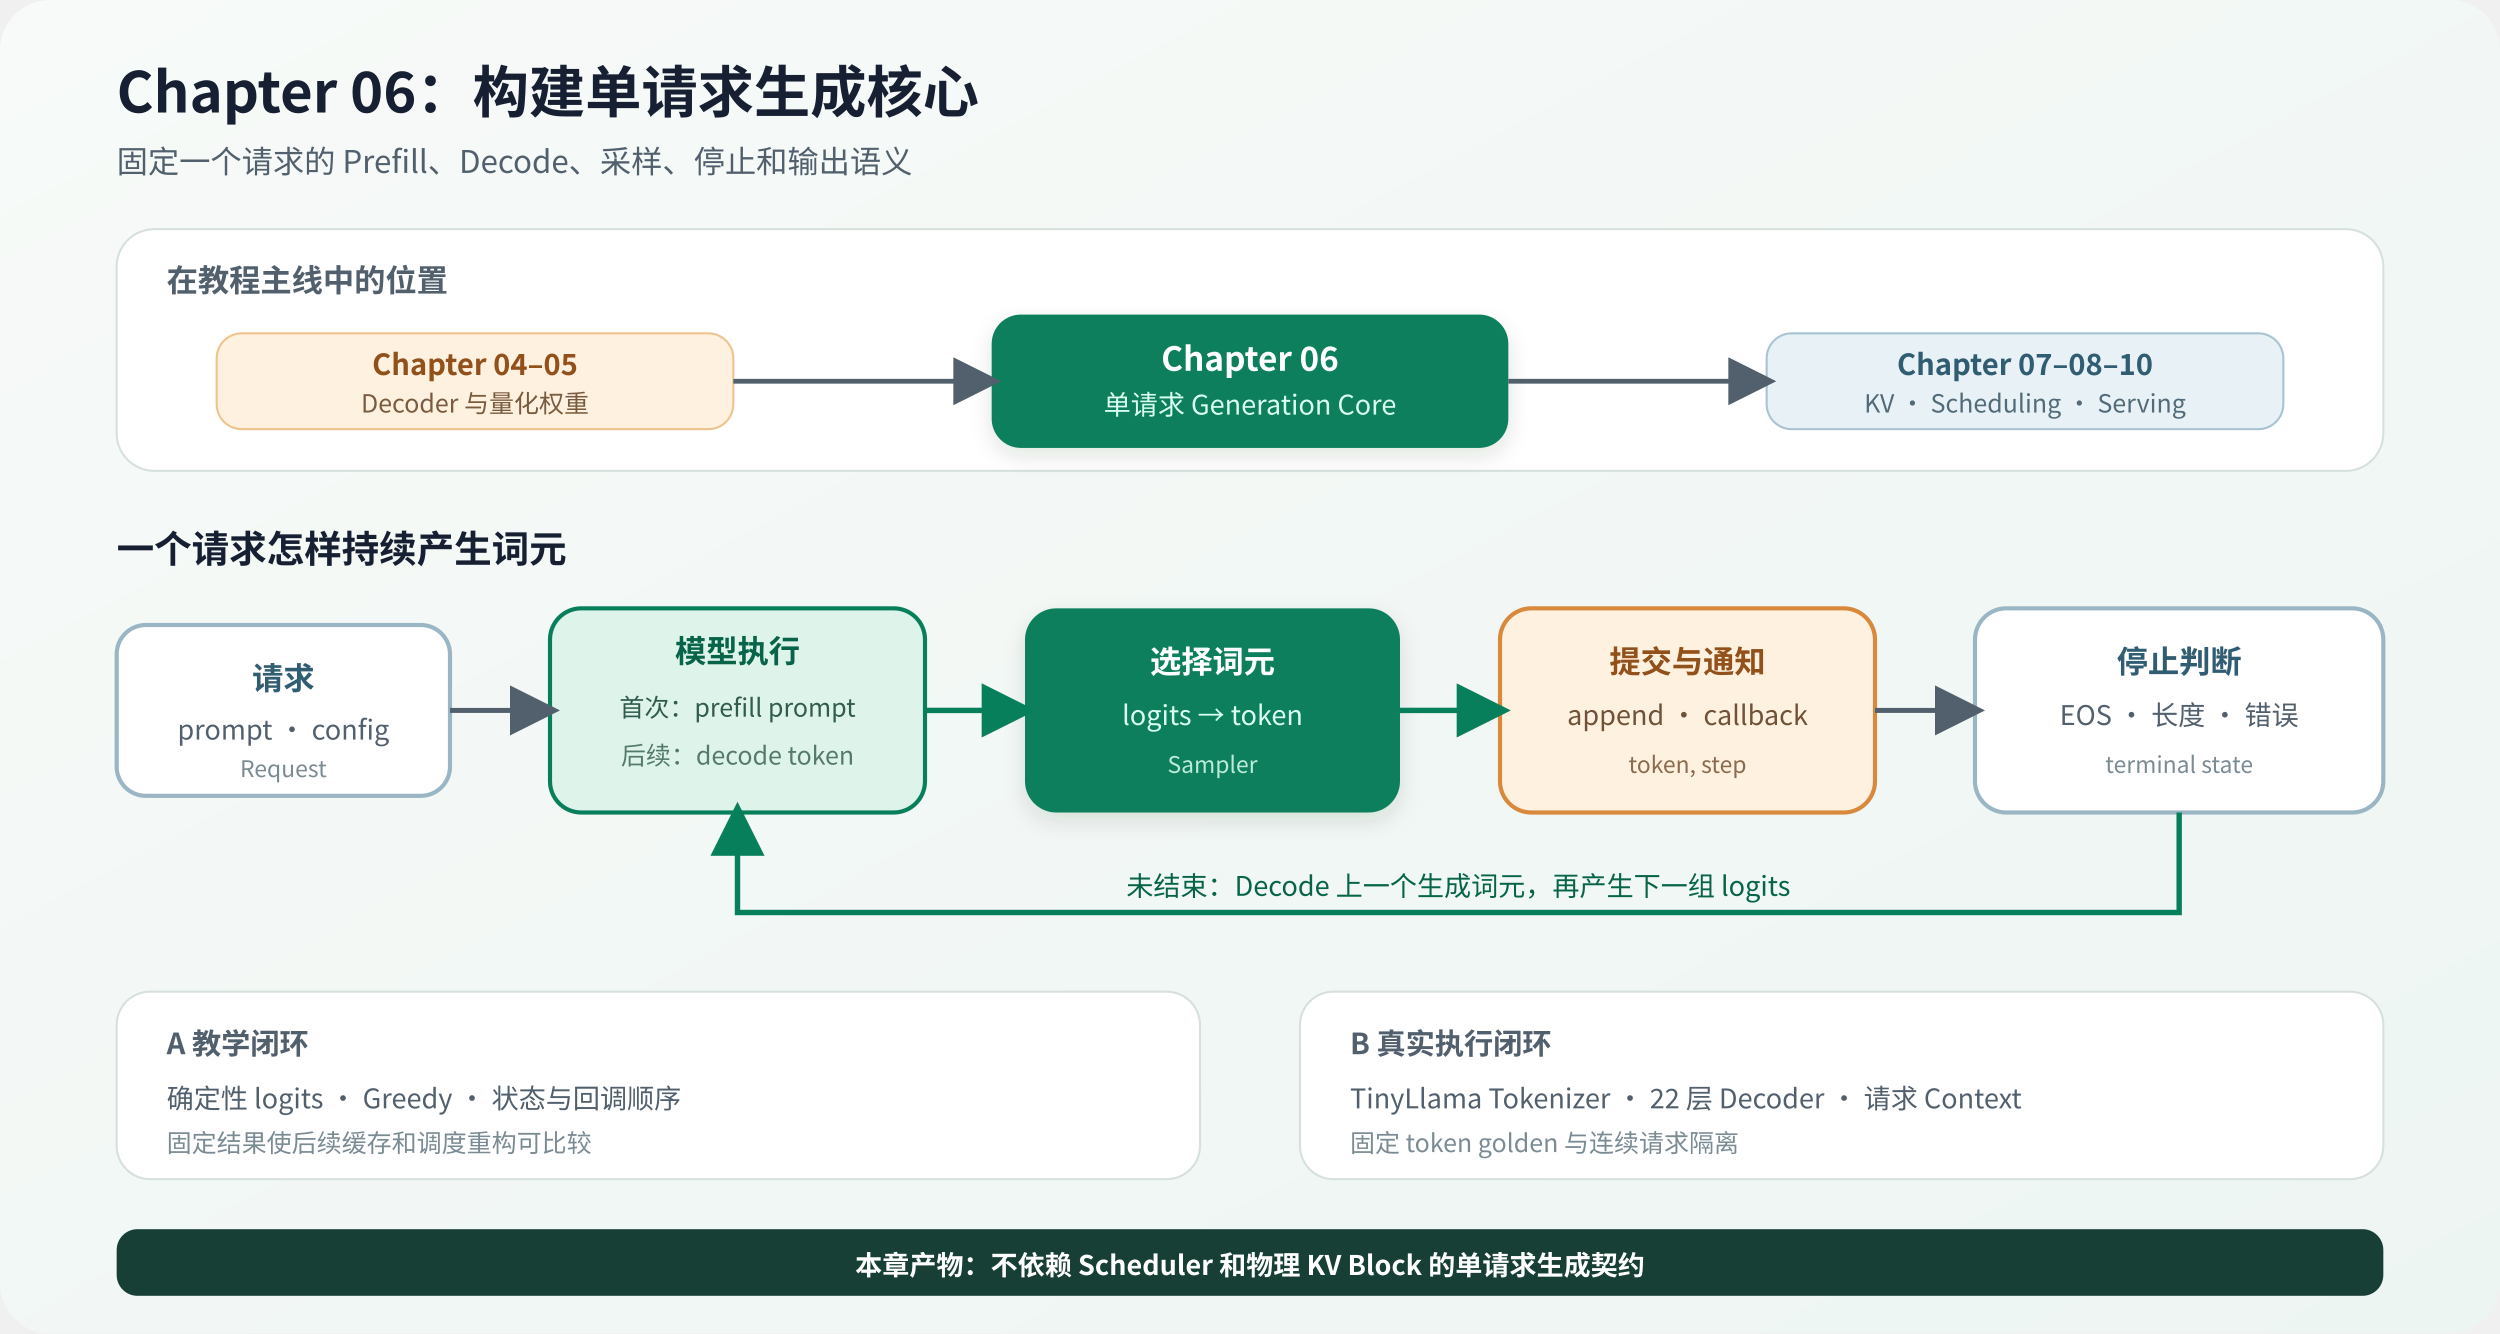
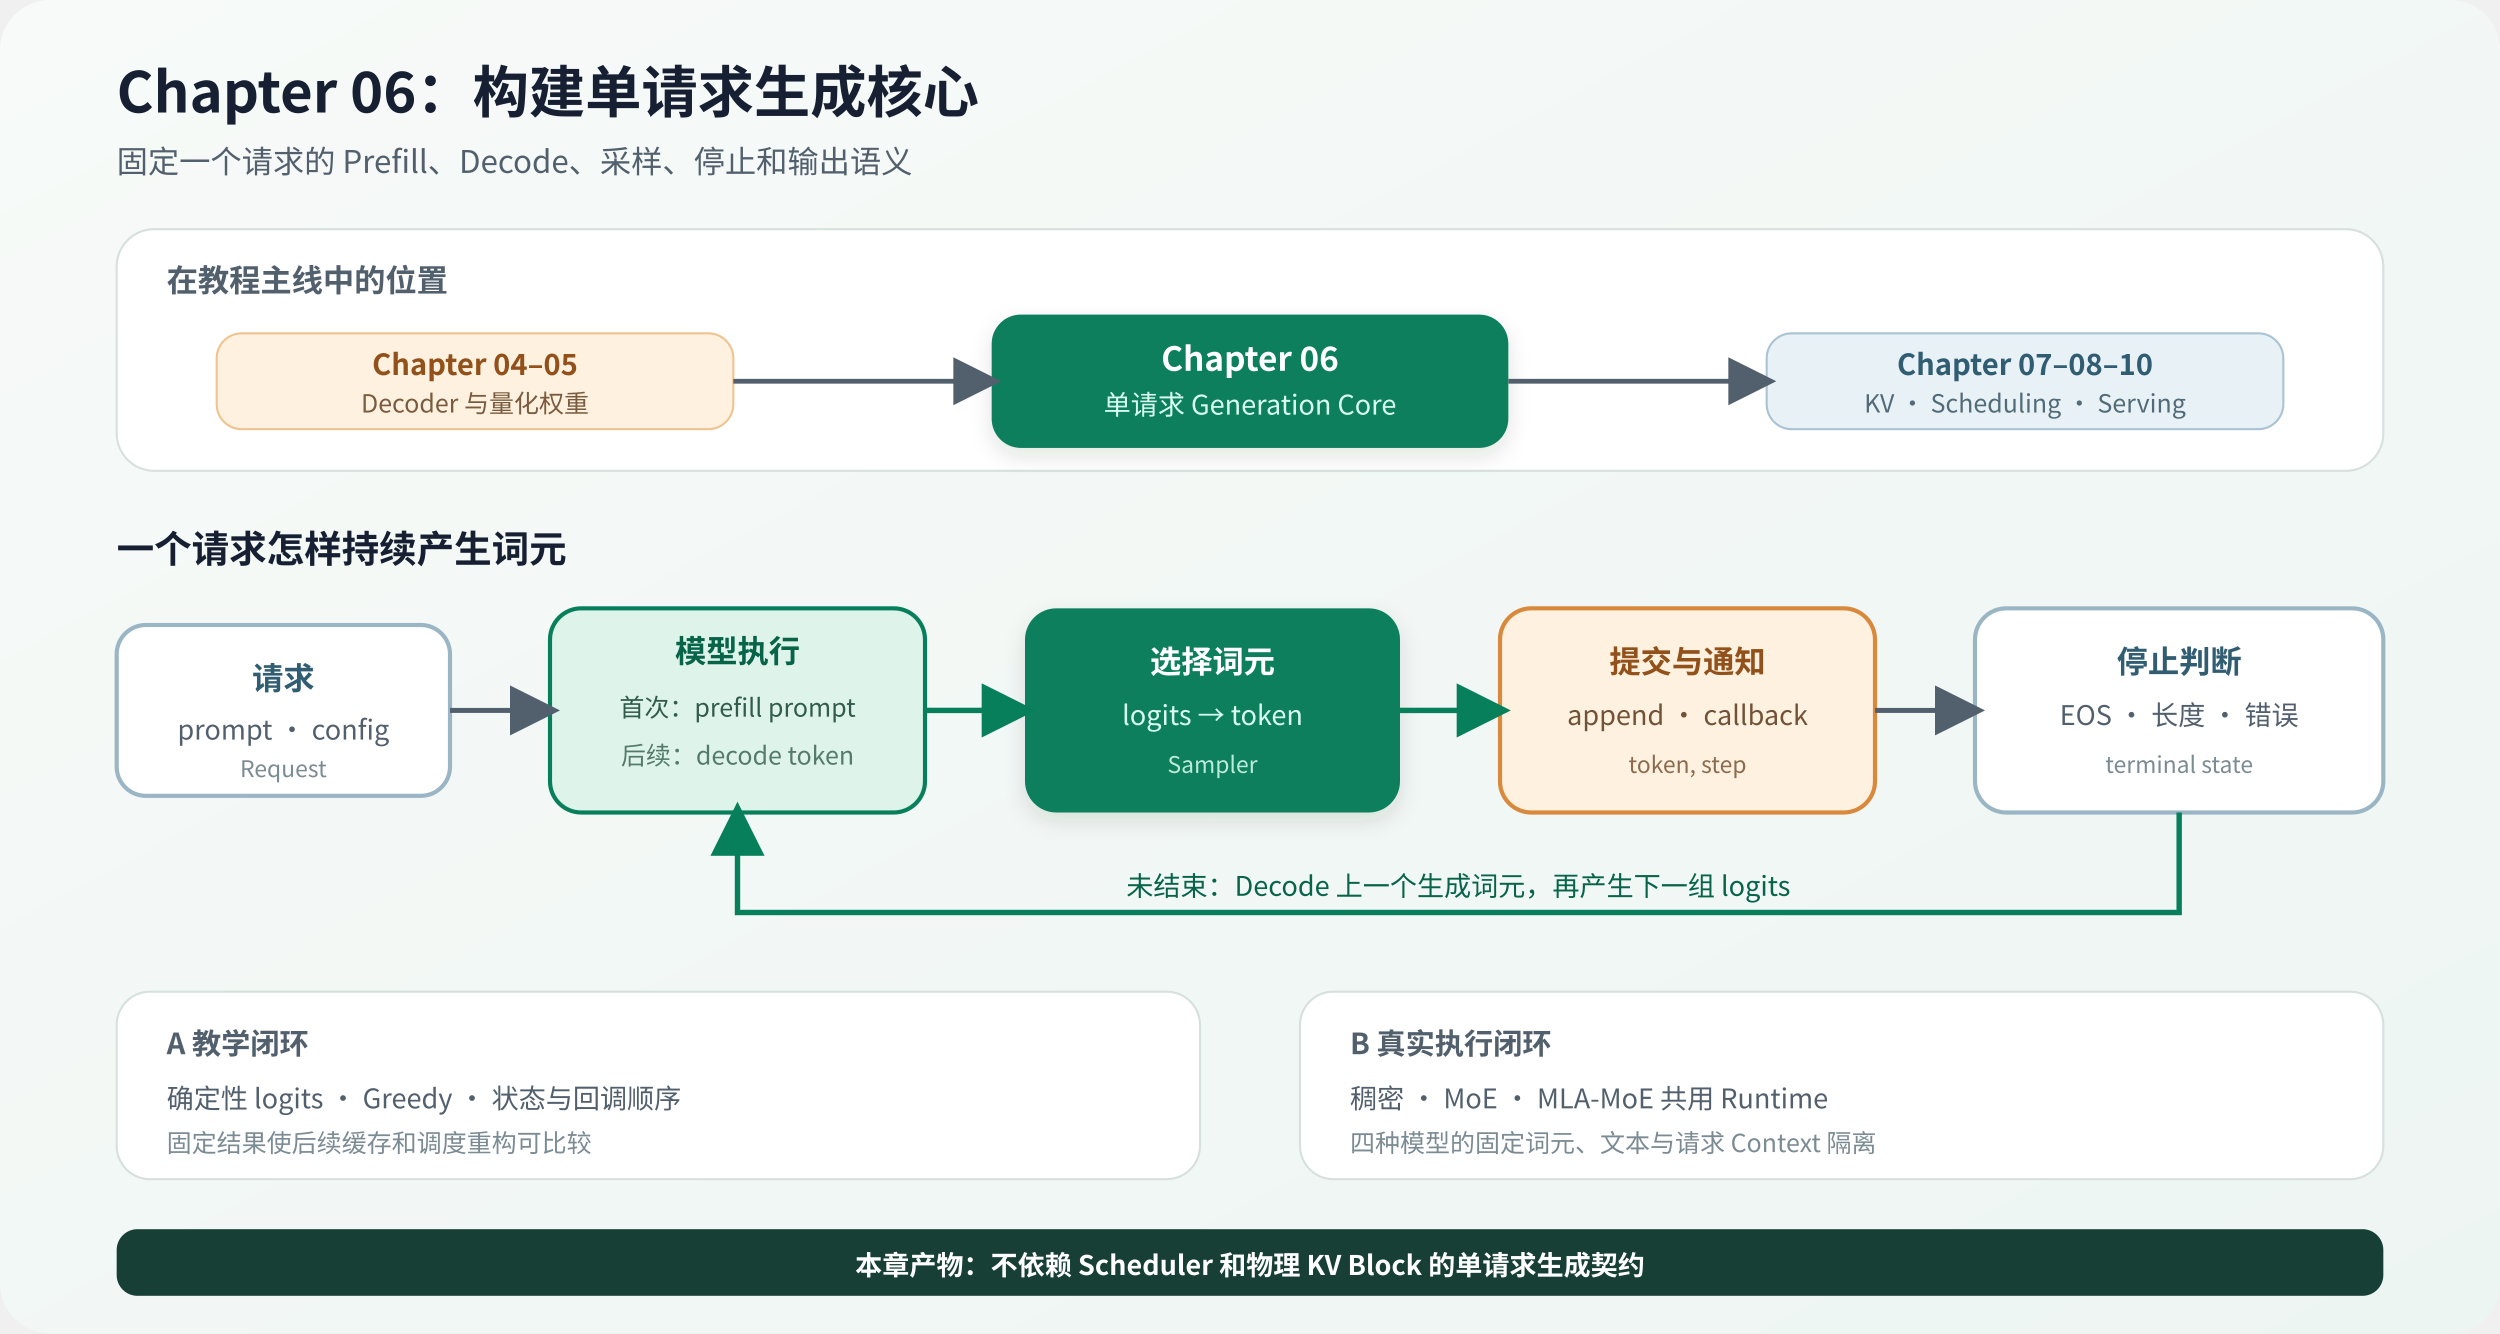
<svg xmlns="http://www.w3.org/2000/svg" viewBox="0 0 1200 640" role="img" aria-labelledby="title desc">
  <defs>
    <style>text { font-family: "Noto Sans CJK SC", "Droid Sans Fallback", sans-serif; }</style>
    <linearGradient id="bg" x1="0" y1="0" x2="1" y2="1">
      <stop offset="0" stop-color="#f7faf8" />
      <stop offset="1" stop-color="#edf5f2" />
    </linearGradient>
    <marker id="arrow" markerWidth="10" markerHeight="10" refX="8" refY="5" orient="auto">
      <path d="M0 0 L10 5 L0 10 Z" fill="#52606d" />
    </marker>
    <marker id="arrow-main" markerWidth="10" markerHeight="10" refX="8" refY="5" orient="auto">
      <path d="M0 0 L10 5 L0 10 Z" fill="#087f5b" />
    </marker>
    <filter id="shadow" x="-12%" y="-12%" width="124%" height="132%">
      <feDropShadow dx="0" dy="4" stdDeviation="5" flood-color="#102a24" flood-opacity="0.12" />
    </filter>
  </defs>
  <rect width="1200" height="640" rx="24" fill="url(#bg)" />
  <text x="56" y="54" font-size="27" font-weight="700" fill="#172033">Chapter 06：构建单请求生成核心</text>
  <text x="56" y="83" font-size="15" fill="#52606d">固定一个请求的 Prefill、Decode、采样、停止和输出语义</text>
  <rect x="56" y="110" width="1088" height="116" rx="18" fill="#ffffff" stroke="#d6e0dc" />
  <text x="80" y="140" font-size="15" font-weight="700" fill="#52606d">在教程主线中的位置</text>
  <g text-anchor="middle">
    <rect x="104" y="160" width="248" height="46" rx="12" fill="#fff1df" stroke="#efc38e" />
    <text x="228" y="180" font-size="14" font-weight="700" fill="#92511b">Chapter 04–05</text>
    <text x="228" y="198" font-size="12" fill="#7b5b3f">Decoder 与量化权重</text>
    <rect x="476" y="151" width="248" height="64" rx="14" fill="#087f5b" filter="url(#shadow)" />
    <text x="600" y="178" font-size="16" font-weight="700" fill="#ffffff">Chapter 06</text>
    <text x="600" y="199" font-size="13" fill="#d9fff1">单请求 Generation Core</text>
    <rect x="848" y="160" width="248" height="46" rx="12" fill="#e8f1f6" stroke="#a9c3d2" />
    <text x="972" y="180" font-size="14" font-weight="700" fill="#315d72">Chapter 07–08–10</text>
    <text x="972" y="198" font-size="12" fill="#526b78">KV · Scheduling · Serving</text>
  </g>
  <path d="M352 183 H476" fill="none" stroke="#52606d" stroke-width="2.3" marker-end="url(#arrow)" />
  <path d="M724 183 H848" fill="none" stroke="#52606d" stroke-width="2.3" marker-end="url(#arrow)" />
  <text x="56" y="270" font-size="18" font-weight="700" fill="#172033">一个请求怎样持续产生词元</text>
  <g text-anchor="middle">
    <rect x="56" y="300" width="160" height="82" rx="14" fill="#ffffff" stroke="#9ab6c4" stroke-width="2" />
    <text x="136" y="331" font-size="15" font-weight="700" fill="#315d72">请求</text>
    <text x="136" y="355" font-size="13" fill="#52606d">prompt · config</text>
    <text x="136" y="373" font-size="11" fill="#7b8b93">Request</text>
    <rect x="264" y="292" width="180" height="98" rx="15" fill="#def4eb" stroke="#087f5b" stroke-width="2" />
    <text x="354" y="318" font-size="15" font-weight="700" fill="#076449">模型执行</text>
    <text x="354" y="344" font-size="12" fill="#315b4d">首次：prefill prompt</text>
    <text x="354" y="367" font-size="12" fill="#557a6c">后续：decode token</text>
    <rect x="492" y="292" width="180" height="98" rx="15" fill="#087f5b" filter="url(#shadow)" />
    <text x="582" y="323" font-size="15" font-weight="700" fill="#ffffff">选择词元</text>
    <text x="582" y="348" font-size="13" fill="#d9fff1">logits → token</text>
    <text x="582" y="371" font-size="11" fill="#bcebd9">Sampler</text>
    <rect x="720" y="292" width="180" height="98" rx="15" fill="#fff1df" stroke="#d8893b" stroke-width="2" />
    <text x="810" y="323" font-size="15" font-weight="700" fill="#92511b">提交与通知</text>
    <text x="810" y="348" font-size="13" fill="#715238">append · callback</text>
    <text x="810" y="371" font-size="11" fill="#8b6b50">token, step</text>
    <rect x="948" y="292" width="196" height="98" rx="15" fill="#ffffff" stroke="#9ab6c4" stroke-width="2" />
    <text x="1046" y="323" font-size="15" font-weight="700" fill="#315d72">停止判断</text>
    <text x="1046" y="348" font-size="13" fill="#52606d">EOS · 长度 · 错误</text>
    <text x="1046" y="371" font-size="11" fill="#7b8b93">terminal state</text>
  </g>
  <path d="M216 341 H264" fill="none" stroke="#52606d" stroke-width="2.4" marker-end="url(#arrow)" />
  <path d="M444 341 H492" fill="none" stroke="#087f5b" stroke-width="2.6" marker-end="url(#arrow-main)" />
  <path d="M672 341 H720" fill="none" stroke="#087f5b" stroke-width="2.6" marker-end="url(#arrow-main)" />
  <path d="M900 341 H948" fill="none" stroke="#52606d" stroke-width="2.4" marker-end="url(#arrow)" />
  <path d="M1046 390 V438 H354 V390" fill="none" stroke="#087f5b" stroke-width="2.6" marker-end="url(#arrow-main)" />
  <text x="700" y="430" font-size="13" text-anchor="middle" fill="#076449">未结束：Decode 上一个生成词元，再产生下一组 logits</text>
  <rect x="56" y="476" width="520" height="90" rx="16" fill="#ffffff" stroke="#d6e0dc" />
  <text x="80" y="506" font-size="14" font-weight="700" fill="#52606d">A 教学闭环</text>
  <text x="80" y="532" font-size="13" fill="#52606d">确定性 logits · Greedy · 状态与回调顺序</text>
  <text x="80" y="553" font-size="12" fill="#7b8b93">固定结果使后续缓存和调度重构可比较</text>
  <rect x="624" y="476" width="520" height="90" rx="16" fill="#ffffff" stroke="#d6e0dc" />
  <text x="648" y="506" font-size="14" font-weight="700" fill="#52606d">B 真实执行闭环</text>
-   <text x="648" y="532" font-size="13" fill="#52606d">TinyLlama Tokenizer · 22 层 Decoder · 请求 Context</text>
-   <text x="648" y="553" font-size="12" fill="#7b8b93">固定 token golden 与连续请求隔离</text>
+   <text x="648" y="532" font-size="13" fill="#52606d">稠密 · MoE · MLA-MoE 共用 Runtime</text>
+   <text x="648" y="553" font-size="12" fill="#7b8b93">四种模型的固定词元、文本与请求 Context 隔离</text>
  <rect x="56" y="590" width="1088" height="32" rx="10" fill="#173f35" />
  <text x="600" y="612" font-size="13" font-weight="700" text-anchor="middle" fill="#ffffff">本章产物：不依赖 Scheduler 和物理 KV Block 的单请求生成契约</text>
</svg>
